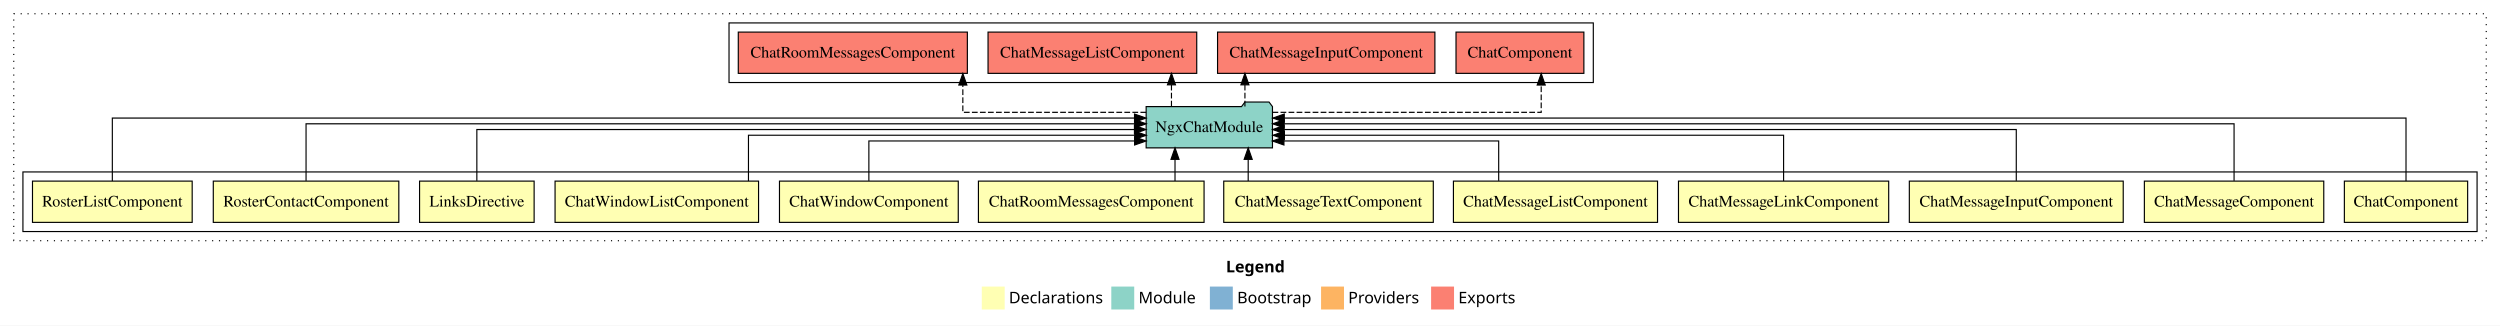
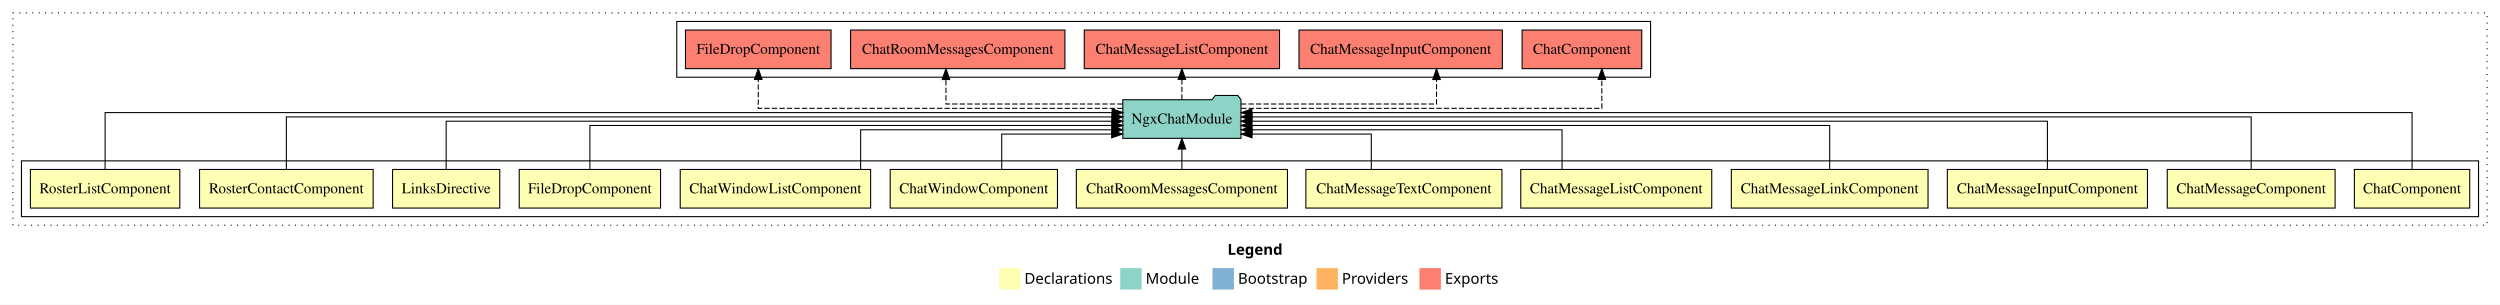
- <svg xmlns="http://www.w3.org/2000/svg" width="2181pt" height="284pt" viewBox="0.00 0.00 2181.00 284.00">
+ <svg xmlns="http://www.w3.org/2000/svg" width="2331pt" height="284pt" viewBox="0.00 0.00 2331.00 284.00">
  <g id="graph0" class="graph" transform="scale(1 1) rotate(0) translate(4 280)">
-     <polygon fill="#ffffff" stroke="transparent" points="-4,4 -4,-280 2177,-280 2177,4 -4,4" />
-     <text text-anchor="start" x="1065.509" y="-42.4" font-family="sans-serif" font-weight="bold" font-size="14.00" fill="#000000">Legend</text>
-     <polygon fill="#ffffb3" stroke="transparent" points="852.5,-10 852.5,-30 872.5,-30 872.5,-10 852.5,-10" />
-     <text text-anchor="start" x="876.129" y="-15.4" font-family="sans-serif" font-size="14.00" fill="#000000">  Declarations</text>
-     <polygon fill="#8dd3c7" stroke="transparent" points="965.5,-10 965.5,-30 985.5,-30 985.5,-10 965.5,-10" />
-     <text text-anchor="start" x="989.225" y="-15.4" font-family="sans-serif" font-size="14.00" fill="#000000">  Module</text>
-     <polygon fill="#80b1d3" stroke="transparent" points="1051.5,-10 1051.5,-30 1071.5,-30 1071.5,-10 1051.5,-10" />
-     <text text-anchor="start" x="1075.281" y="-15.4" font-family="sans-serif" font-size="14.00" fill="#000000">  Bootstrap</text>
-     <polygon fill="#fdb462" stroke="transparent" points="1148.5,-10 1148.5,-30 1168.5,-30 1168.5,-10 1148.5,-10" />
-     <text text-anchor="start" x="1172.173" y="-15.4" font-family="sans-serif" font-size="14.00" fill="#000000">  Providers</text>
-     <polygon fill="#fb8072" stroke="transparent" points="1244.5,-10 1244.5,-30 1264.5,-30 1264.5,-10 1244.5,-10" />
-     <text text-anchor="start" x="1268.226" y="-15.4" font-family="sans-serif" font-size="14.00" fill="#000000">  Exports</text>
+     <polygon fill="#ffffff" stroke="transparent" points="-4,4 -4,-280 2327,-280 2327,4 -4,4" />
+     <text text-anchor="start" x="1140.509" y="-42.4" font-family="sans-serif" font-weight="bold" font-size="14.00" fill="#000000">Legend</text>
+     <polygon fill="#ffffb3" stroke="transparent" points="927.5,-10 927.5,-30 947.5,-30 947.5,-10 927.5,-10" />
+     <text text-anchor="start" x="951.129" y="-15.4" font-family="sans-serif" font-size="14.00" fill="#000000">  Declarations</text>
+     <polygon fill="#8dd3c7" stroke="transparent" points="1040.5,-10 1040.5,-30 1060.5,-30 1060.5,-10 1040.5,-10" />
+     <text text-anchor="start" x="1064.225" y="-15.4" font-family="sans-serif" font-size="14.00" fill="#000000">  Module</text>
+     <polygon fill="#80b1d3" stroke="transparent" points="1126.5,-10 1126.5,-30 1146.5,-30 1146.5,-10 1126.5,-10" />
+     <text text-anchor="start" x="1150.281" y="-15.4" font-family="sans-serif" font-size="14.00" fill="#000000">  Bootstrap</text>
+     <polygon fill="#fdb462" stroke="transparent" points="1223.5,-10 1223.5,-30 1243.5,-30 1243.5,-10 1223.5,-10" />
+     <text text-anchor="start" x="1247.173" y="-15.4" font-family="sans-serif" font-size="14.00" fill="#000000">  Providers</text>
+     <polygon fill="#fb8072" stroke="transparent" points="1319.5,-10 1319.5,-30 1339.5,-30 1339.5,-10 1319.5,-10" />
+     <text text-anchor="start" x="1343.226" y="-15.4" font-family="sans-serif" font-size="14.00" fill="#000000">  Exports</text>
    <g id="clust1" class="cluster">
-       <polygon fill="none" stroke="#000000" stroke-dasharray="1,5" points="8,-70 8,-268 2165,-268 2165,-70 8,-70" />
+       <polygon fill="none" stroke="#000000" stroke-dasharray="1,5" points="8,-70 8,-268 2315,-268 2315,-70 8,-70" />
    </g>
    <g id="clust2" class="cluster">
-       <polygon fill="none" stroke="#000000" points="16,-78 16,-130 2157,-130 2157,-78 16,-78" />
+       <polygon fill="none" stroke="#000000" points="16,-78 16,-130 2307,-130 2307,-78 16,-78" />
    </g>
-     <g id="clust16" class="cluster">
-       <polygon fill="none" stroke="#000000" points="632,-208 632,-260 1386,-260 1386,-208 632,-208" />
+     <g id="clust17" class="cluster">
+       <polygon fill="none" stroke="#000000" points="627,-208 627,-260 1535,-260 1535,-208 627,-208" />
    </g>
    <g id="node1" class="node">
-       <polygon fill="#ffffb3" stroke="#000000" points="2148.774,-122 2041.226,-122 2041.226,-86 2148.774,-86 2148.774,-122" />
-       <text text-anchor="middle" x="2095" y="-99.8" font-family="Times,serif" font-size="14.00" fill="#000000">ChatComponent</text>
+       <polygon fill="#ffffb3" stroke="#000000" points="2298.774,-122 2191.226,-122 2191.226,-86 2298.774,-86 2298.774,-122" />
+       <text text-anchor="middle" x="2245" y="-99.8" font-family="Times,serif" font-size="14.00" fill="#000000">ChatComponent</text>
    </g>
-     <g id="node13" class="node">
-       <polygon fill="#8dd3c7" stroke="#000000" points="1106.098,-187 1103.098,-191 1082.098,-191 1079.098,-187 995.902,-187 995.902,-151 1106.098,-151 1106.098,-187" />
-       <text text-anchor="middle" x="1051" y="-164.8" font-family="Times,serif" font-size="14.00" fill="#000000">NgxChatModule</text>
+     <g id="node14" class="node">
+       <polygon fill="#8dd3c7" stroke="#000000" points="1153.098,-187 1150.098,-191 1129.098,-191 1126.098,-187 1042.902,-187 1042.902,-151 1153.098,-151 1153.098,-187" />
+       <text text-anchor="middle" x="1098" y="-164.8" font-family="Times,serif" font-size="14.00" fill="#000000">NgxChatModule</text>
    </g>
    <g id="edge1" class="edge">
-       <path fill="none" stroke="#000000" d="M2095,-122.045C2095,-143.662 2095,-177 2095,-177 2095,-177 1116.393,-177 1116.393,-177" />
-       <polygon fill="#000000" stroke="#000000" points="1116.393,-173.5 1106.393,-177 1116.393,-180.5 1116.393,-173.5" />
+       <path fill="none" stroke="#000000" d="M2245,-122.284C2245,-143.321 2245,-175 2245,-175 2245,-175 1163.322,-175 1163.322,-175" />
+       <polygon fill="#000000" stroke="#000000" points="1163.322,-171.5 1153.322,-175 1163.322,-178.5 1163.322,-171.5" />
    </g>
    <g id="node2" class="node">
-       <polygon fill="#ffffb3" stroke="#000000" points="2023.252,-122 1866.748,-122 1866.748,-86 2023.252,-86 2023.252,-122" />
-       <text text-anchor="middle" x="1945" y="-99.8" font-family="Times,serif" font-size="14.00" fill="#000000">ChatMessageComponent</text>
+       <polygon fill="#ffffb3" stroke="#000000" points="2173.252,-122 2016.748,-122 2016.748,-86 2173.252,-86 2173.252,-122" />
+       <text text-anchor="middle" x="2095" y="-99.8" font-family="Times,serif" font-size="14.00" fill="#000000">ChatMessageComponent</text>
    </g>
    <g id="edge2" class="edge">
-       <path fill="none" stroke="#000000" d="M1945,-122.223C1945,-142.365 1945,-172 1945,-172 1945,-172 1116.249,-172 1116.249,-172" />
-       <polygon fill="#000000" stroke="#000000" points="1116.249,-168.5 1106.249,-172 1116.249,-175.5 1116.249,-168.5" />
+       <path fill="none" stroke="#000000" d="M2095,-122.308C2095,-142.145 2095,-171 2095,-171 2095,-171 1163.381,-171 1163.381,-171" />
+       <polygon fill="#000000" stroke="#000000" points="1163.381,-167.5 1153.381,-171 1163.381,-174.5 1163.381,-167.5" />
    </g>
    <g id="node3" class="node">
-       <polygon fill="#ffffb3" stroke="#000000" points="1848.303,-122 1661.697,-122 1661.697,-86 1848.303,-86 1848.303,-122" />
-       <text text-anchor="middle" x="1755" y="-99.8" font-family="Times,serif" font-size="14.00" fill="#000000">ChatMessageInputComponent</text>
+       <polygon fill="#ffffb3" stroke="#000000" points="1998.303,-122 1811.697,-122 1811.697,-86 1998.303,-86 1998.303,-122" />
+       <text text-anchor="middle" x="1905" y="-99.8" font-family="Times,serif" font-size="14.00" fill="#000000">ChatMessageInputComponent</text>
    </g>
    <g id="edge3" class="edge">
-       <path fill="none" stroke="#000000" d="M1755,-122.222C1755,-140.828 1755,-167 1755,-167 1755,-167 1116.242,-167 1116.242,-167" />
-       <polygon fill="#000000" stroke="#000000" points="1116.242,-163.5 1106.242,-167 1116.242,-170.5 1116.242,-163.5" />
+       <path fill="none" stroke="#000000" d="M1905,-122.222C1905,-140.828 1905,-167 1905,-167 1905,-167 1163.151,-167 1163.151,-167" />
+       <polygon fill="#000000" stroke="#000000" points="1163.151,-163.5 1153.151,-167 1163.151,-170.5 1163.151,-163.5" />
    </g>
    <g id="node4" class="node">
-       <polygon fill="#ffffb3" stroke="#000000" points="1643.695,-122 1460.305,-122 1460.305,-86 1643.695,-86 1643.695,-122" />
-       <text text-anchor="middle" x="1552" y="-99.8" font-family="Times,serif" font-size="14.00" fill="#000000">ChatMessageLinkComponent</text>
+       <polygon fill="#ffffb3" stroke="#000000" points="1793.695,-122 1610.305,-122 1610.305,-86 1793.695,-86 1793.695,-122" />
+       <text text-anchor="middle" x="1702" y="-99.8" font-family="Times,serif" font-size="14.00" fill="#000000">ChatMessageLinkComponent</text>
    </g>
    <g id="edge4" class="edge">
-       <path fill="none" stroke="#000000" d="M1552,-122.034C1552,-139.06 1552,-162 1552,-162 1552,-162 1116.53,-162 1116.53,-162" />
-       <polygon fill="#000000" stroke="#000000" points="1116.53,-158.5 1106.53,-162 1116.53,-165.5 1116.53,-158.5" />
+       <path fill="none" stroke="#000000" d="M1702,-122.022C1702,-139.373 1702,-163 1702,-163 1702,-163 1163.202,-163 1163.202,-163" />
+       <polygon fill="#000000" stroke="#000000" points="1163.202,-159.5 1153.202,-163 1163.202,-166.5 1163.202,-159.5" />
    </g>
    <g id="node5" class="node">
-       <polygon fill="#ffffb3" stroke="#000000" points="1442.031,-122 1263.969,-122 1263.969,-86 1442.031,-86 1442.031,-122" />
-       <text text-anchor="middle" x="1353" y="-99.8" font-family="Times,serif" font-size="14.00" fill="#000000">ChatMessageListComponent</text>
+       <polygon fill="#ffffb3" stroke="#000000" points="1592.031,-122 1413.969,-122 1413.969,-86 1592.031,-86 1592.031,-122" />
+       <text text-anchor="middle" x="1503" y="-99.8" font-family="Times,serif" font-size="14.00" fill="#000000">ChatMessageListComponent</text>
    </g>
    <g id="edge5" class="edge">
-       <path fill="none" stroke="#000000" d="M1303.454,-122.24C1303.454,-137.571 1303.454,-157 1303.454,-157 1303.454,-157 1116.09,-157 1116.09,-157" />
-       <polygon fill="#000000" stroke="#000000" points="1116.09,-153.5 1106.09,-157 1116.09,-160.5 1116.09,-153.5" />
+       <path fill="none" stroke="#000000" d="M1452.454,-122.009C1452.454,-138.049 1452.454,-159 1452.454,-159 1452.454,-159 1163.383,-159 1163.383,-159" />
+       <polygon fill="#000000" stroke="#000000" points="1163.383,-155.5 1153.383,-159 1163.383,-162.5 1163.383,-155.5" />
    </g>
    <g id="node6" class="node">
-       <polygon fill="#ffffb3" stroke="#000000" points="1246.41,-122 1063.59,-122 1063.59,-86 1246.41,-86 1246.41,-122" />
-       <text text-anchor="middle" x="1155" y="-99.8" font-family="Times,serif" font-size="14.00" fill="#000000">ChatMessageTextComponent</text>
+       <polygon fill="#ffffb3" stroke="#000000" points="1396.41,-122 1213.59,-122 1213.59,-86 1396.41,-86 1396.41,-122" />
+       <text text-anchor="middle" x="1305" y="-99.8" font-family="Times,serif" font-size="14.00" fill="#000000">ChatMessageTextComponent</text>
    </g>
    <g id="edge6" class="edge">
-       <path fill="none" stroke="#000000" d="M1084.922,-122.106C1084.922,-122.106 1084.922,-140.991 1084.922,-140.991" />
-       <polygon fill="#000000" stroke="#000000" points="1081.422,-140.991 1084.922,-150.991 1088.422,-140.991 1081.422,-140.991" />
+       <path fill="none" stroke="#000000" d="M1274.598,-122.124C1274.598,-136.783 1274.598,-155 1274.598,-155 1274.598,-155 1163.392,-155 1163.392,-155" />
+       <polygon fill="#000000" stroke="#000000" points="1163.392,-151.5 1153.392,-155 1163.392,-158.5 1163.392,-151.5" />
    </g>
    <g id="node7" class="node">
-       <polygon fill="#ffffb3" stroke="#000000" points="1046.424,-122 849.576,-122 849.576,-86 1046.424,-86 1046.424,-122" />
-       <text text-anchor="middle" x="948" y="-99.8" font-family="Times,serif" font-size="14.00" fill="#000000">ChatRoomMessagesComponent</text>
+       <polygon fill="#ffffb3" stroke="#000000" points="1196.424,-122 999.576,-122 999.576,-86 1196.424,-86 1196.424,-122" />
+       <text text-anchor="middle" x="1098" y="-99.8" font-family="Times,serif" font-size="14.00" fill="#000000">ChatRoomMessagesComponent</text>
    </g>
    <g id="edge7" class="edge">
-       <path fill="none" stroke="#000000" d="M1021.081,-122.106C1021.081,-122.106 1021.081,-140.991 1021.081,-140.991" />
-       <polygon fill="#000000" stroke="#000000" points="1017.581,-140.991 1021.081,-150.991 1024.581,-140.991 1017.581,-140.991" />
+       <path fill="none" stroke="#000000" d="M1098,-122.106C1098,-122.106 1098,-140.991 1098,-140.991" />
+       <polygon fill="#000000" stroke="#000000" points="1094.5,-140.991 1098,-150.991 1101.5,-140.991 1094.5,-140.991" />
    </g>
    <g id="node8" class="node">
-       <polygon fill="#ffffb3" stroke="#000000" points="831.986,-122 676.014,-122 676.014,-86 831.986,-86 831.986,-122" />
-       <text text-anchor="middle" x="754" y="-99.8" font-family="Times,serif" font-size="14.00" fill="#000000">ChatWindowComponent</text>
+       <polygon fill="#ffffb3" stroke="#000000" points="981.986,-122 826.014,-122 826.014,-86 981.986,-86 981.986,-122" />
+       <text text-anchor="middle" x="904" y="-99.8" font-family="Times,serif" font-size="14.00" fill="#000000">ChatWindowComponent</text>
    </g>
    <g id="edge8" class="edge">
-       <path fill="none" stroke="#000000" d="M754,-122.24C754,-137.571 754,-157 754,-157 754,-157 985.833,-157 985.833,-157" />
-       <polygon fill="#000000" stroke="#000000" points="985.833,-160.5 995.833,-157 985.833,-153.5 985.833,-160.5" />
+       <path fill="none" stroke="#000000" d="M929.998,-122.124C929.998,-136.783 929.998,-155 929.998,-155 929.998,-155 1032.524,-155 1032.524,-155" />
+       <polygon fill="#000000" stroke="#000000" points="1032.524,-158.5 1042.524,-155 1032.524,-151.5 1032.524,-158.5" />
    </g>
    <g id="node9" class="node">
-       <polygon fill="#ffffb3" stroke="#000000" points="657.765,-122 480.235,-122 480.235,-86 657.765,-86 657.765,-122" />
-       <text text-anchor="middle" x="569" y="-99.8" font-family="Times,serif" font-size="14.00" fill="#000000">ChatWindowListComponent</text>
+       <polygon fill="#ffffb3" stroke="#000000" points="807.765,-122 630.235,-122 630.235,-86 807.765,-86 807.765,-122" />
+       <text text-anchor="middle" x="719" y="-99.8" font-family="Times,serif" font-size="14.00" fill="#000000">ChatWindowListComponent</text>
    </g>
    <g id="edge9" class="edge">
-       <path fill="none" stroke="#000000" d="M648.96,-122.034C648.96,-139.06 648.96,-162 648.96,-162 648.96,-162 985.941,-162 985.941,-162" />
-       <polygon fill="#000000" stroke="#000000" points="985.941,-165.5 995.941,-162 985.941,-158.5 985.941,-165.5" />
+       <path fill="none" stroke="#000000" d="M798.46,-122.009C798.46,-138.049 798.46,-159 798.46,-159 798.46,-159 1032.711,-159 1032.711,-159" />
+       <polygon fill="#000000" stroke="#000000" points="1032.711,-162.5 1042.711,-159 1032.711,-155.5 1032.711,-162.5" />
    </g>
    <g id="node10" class="node">
+       <polygon fill="#ffffb3" stroke="#000000" points="611.878,-122 480.122,-122 480.122,-86 611.878,-86 611.878,-122" />
+       <text text-anchor="middle" x="546" y="-99.8" font-family="Times,serif" font-size="14.00" fill="#000000">FileDropComponent</text>
+     </g>
+     <g id="edge10" class="edge">
+       <path fill="none" stroke="#000000" d="M546,-122.022C546,-139.373 546,-163 546,-163 546,-163 1032.8,-163 1032.8,-163" />
+       <polygon fill="#000000" stroke="#000000" points="1032.8,-166.5 1042.8,-163 1032.8,-159.5 1032.8,-166.5" />
+     </g>
+     <g id="node11" class="node">
      <polygon fill="#ffffb3" stroke="#000000" points="461.971,-122 362.029,-122 362.029,-86 461.971,-86 461.971,-122" />
      <text text-anchor="middle" x="412" y="-99.8" font-family="Times,serif" font-size="14.00" fill="#000000">LinksDirective</text>
    </g>
-     <g id="edge10" class="edge">
-       <path fill="none" stroke="#000000" d="M412,-122.222C412,-140.828 412,-167 412,-167 412,-167 985.689,-167 985.689,-167" />
-       <polygon fill="#000000" stroke="#000000" points="985.689,-170.5 995.689,-167 985.689,-163.5 985.689,-170.5" />
+     <g id="edge11" class="edge">
+       <path fill="none" stroke="#000000" d="M412,-122.222C412,-140.828 412,-167 412,-167 412,-167 1032.732,-167 1032.732,-167" />
+       <polygon fill="#000000" stroke="#000000" points="1032.732,-170.5 1042.732,-167 1032.732,-163.5 1032.732,-170.5" />
    </g>
-     <g id="node11" class="node">
+     <g id="node12" class="node">
      <polygon fill="#ffffb3" stroke="#000000" points="343.927,-122 182.073,-122 182.073,-86 343.927,-86 343.927,-122" />
      <text text-anchor="middle" x="263" y="-99.8" font-family="Times,serif" font-size="14.00" fill="#000000">RosterContactComponent</text>
    </g>
-     <g id="edge11" class="edge">
-       <path fill="none" stroke="#000000" d="M263,-122.223C263,-142.365 263,-172 263,-172 263,-172 985.903,-172 985.903,-172" />
-       <polygon fill="#000000" stroke="#000000" points="985.903,-175.5 995.903,-172 985.903,-168.5 985.903,-175.5" />
+     <g id="edge12" class="edge">
+       <path fill="none" stroke="#000000" d="M263,-122.308C263,-142.145 263,-171 263,-171 263,-171 1032.89,-171 1032.89,-171" />
+       <polygon fill="#000000" stroke="#000000" points="1032.89,-174.5 1042.89,-171 1032.89,-167.5 1032.89,-174.5" />
    </g>
-     <g id="node12" class="node">
+     <g id="node13" class="node">
      <polygon fill="#ffffb3" stroke="#000000" points="163.658,-122 24.342,-122 24.342,-86 163.658,-86 163.658,-122" />
      <text text-anchor="middle" x="94" y="-99.8" font-family="Times,serif" font-size="14.00" fill="#000000">RosterListComponent</text>
    </g>
-     <g id="edge12" class="edge">
-       <path fill="none" stroke="#000000" d="M94,-122.045C94,-143.662 94,-177 94,-177 94,-177 985.761,-177 985.761,-177" />
-       <polygon fill="#000000" stroke="#000000" points="985.761,-180.5 995.761,-177 985.761,-173.5 985.761,-180.5" />
-     </g>
-     <g id="node14" class="node">
-       <polygon fill="#fb8072" stroke="#000000" points="1377.774,-252 1266.226,-252 1266.226,-216 1377.774,-216 1377.774,-252" />
-       <text text-anchor="middle" x="1322" y="-229.8" font-family="Times,serif" font-size="14.00" fill="#000000">ChatComponent </text>
-     </g>
    <g id="edge13" class="edge">
-       <path fill="none" stroke="#000000" stroke-dasharray="5,2" d="M1106.143,-182C1190.152,-182 1340.546,-182 1340.546,-182 1340.546,-182 1340.546,-205.813 1340.546,-205.813" />
-       <polygon fill="#000000" stroke="#000000" points="1337.046,-205.813 1340.546,-215.813 1344.046,-205.813 1337.046,-205.813" />
+       <path fill="none" stroke="#000000" d="M94,-122.284C94,-143.321 94,-175 94,-175 94,-175 1032.95,-175 1032.95,-175" />
+       <polygon fill="#000000" stroke="#000000" points="1032.95,-178.5 1042.95,-175 1032.949,-171.5 1032.95,-178.5" />
    </g>
    <g id="node15" class="node">
-       <polygon fill="#fb8072" stroke="#000000" points="1247.803,-252 1058.197,-252 1058.197,-216 1247.803,-216 1247.803,-252" />
-       <text text-anchor="middle" x="1153" y="-229.8" font-family="Times,serif" font-size="14.00" fill="#000000">ChatMessageInputComponent </text>
+       <polygon fill="#fb8072" stroke="#000000" points="1526.774,-252 1415.226,-252 1415.226,-216 1526.774,-216 1526.774,-252" />
+       <text text-anchor="middle" x="1471" y="-229.8" font-family="Times,serif" font-size="14.00" fill="#000000">ChatComponent </text>
    </g>
    <g id="edge14" class="edge">
-       <path fill="none" stroke="#000000" stroke-dasharray="5,2" d="M1082.074,-187.106C1082.074,-187.106 1082.074,-205.991 1082.074,-205.991" />
-       <polygon fill="#000000" stroke="#000000" points="1078.574,-205.991 1082.074,-215.991 1085.574,-205.991 1078.574,-205.991" />
+       <path fill="none" stroke="#000000" stroke-dasharray="5,2" d="M1153.268,-179C1261.198,-179 1489.546,-179 1489.546,-179 1489.546,-179 1489.546,-205.991 1489.546,-205.991" />
+       <polygon fill="#000000" stroke="#000000" points="1486.046,-205.991 1489.546,-215.991 1493.046,-205.991 1486.046,-205.991" />
    </g>
    <g id="node16" class="node">
-       <polygon fill="#fb8072" stroke="#000000" points="1040.03,-252 857.97,-252 857.97,-216 1040.03,-216 1040.03,-252" />
-       <text text-anchor="middle" x="949" y="-229.8" font-family="Times,serif" font-size="14.00" fill="#000000">ChatMessageListComponent </text>
+       <polygon fill="#fb8072" stroke="#000000" points="1396.803,-252 1207.197,-252 1207.197,-216 1396.803,-216 1396.803,-252" />
+       <text text-anchor="middle" x="1302" y="-229.8" font-family="Times,serif" font-size="14.00" fill="#000000">ChatMessageInputComponent </text>
    </g>
    <g id="edge15" class="edge">
-       <path fill="none" stroke="#000000" stroke-dasharray="5,2" d="M1017.983,-187.106C1017.983,-187.106 1017.983,-205.991 1017.983,-205.991" />
-       <polygon fill="#000000" stroke="#000000" points="1014.483,-205.991 1017.983,-215.991 1021.483,-205.991 1014.483,-205.991" />
+       <path fill="none" stroke="#000000" stroke-dasharray="5,2" d="M1153.061,-183C1223.192,-183 1335.402,-183 1335.402,-183 1335.402,-183 1335.402,-205.876 1335.402,-205.876" />
+       <polygon fill="#000000" stroke="#000000" points="1331.902,-205.876 1335.402,-215.876 1338.902,-205.876 1331.902,-205.876" />
    </g>
    <g id="node17" class="node">
-       <polygon fill="#fb8072" stroke="#000000" points="839.924,-252 640.076,-252 640.076,-216 839.924,-216 839.924,-252" />
-       <text text-anchor="middle" x="740" y="-229.8" font-family="Times,serif" font-size="14.00" fill="#000000">ChatRoomMessagesComponent </text>
+       <polygon fill="#fb8072" stroke="#000000" points="1189.03,-252 1006.97,-252 1006.97,-216 1189.03,-216 1189.03,-252" />
+       <text text-anchor="middle" x="1098" y="-229.8" font-family="Times,serif" font-size="14.00" fill="#000000">ChatMessageListComponent </text>
    </g>
    <g id="edge16" class="edge">
-       <path fill="none" stroke="#000000" stroke-dasharray="5,2" d="M995.906,-182C932.197,-182 835.977,-182 835.977,-182 835.977,-182 835.977,-205.813 835.977,-205.813" />
-       <polygon fill="#000000" stroke="#000000" points="832.477,-205.813 835.977,-215.813 839.477,-205.813 832.477,-205.813" />
+       <path fill="none" stroke="#000000" stroke-dasharray="5,2" d="M1098,-187.106C1098,-187.106 1098,-205.991 1098,-205.991" />
+       <polygon fill="#000000" stroke="#000000" points="1094.5,-205.991 1098,-215.991 1101.5,-205.991 1094.5,-205.991" />
+     </g>
+     <g id="node18" class="node">
+       <polygon fill="#fb8072" stroke="#000000" points="988.924,-252 789.076,-252 789.076,-216 988.924,-216 988.924,-252" />
+       <text text-anchor="middle" x="889" y="-229.8" font-family="Times,serif" font-size="14.00" fill="#000000">ChatRoomMessagesComponent </text>
+     </g>
+     <g id="edge17" class="edge">
+       <path fill="none" stroke="#000000" stroke-dasharray="5,2" d="M1042.769,-183C977.602,-183 878.002,-183 878.002,-183 878.002,-183 878.002,-205.876 878.002,-205.876" />
+       <polygon fill="#000000" stroke="#000000" points="874.502,-205.876 878.002,-215.876 881.502,-205.876 874.502,-205.876" />
+     </g>
+     <g id="node19" class="node">
+       <polygon fill="#fb8072" stroke="#000000" points="770.879,-252 635.121,-252 635.121,-216 770.879,-216 770.879,-252" />
+       <text text-anchor="middle" x="703" y="-229.8" font-family="Times,serif" font-size="14.00" fill="#000000">FileDropComponent </text>
+     </g>
+     <g id="edge18" class="edge">
+       <path fill="none" stroke="#000000" stroke-dasharray="5,2" d="M1042.661,-179C933.952,-179 703,-179 703,-179 703,-179 703,-205.991 703,-205.991" />
+       <polygon fill="#000000" stroke="#000000" points="699.5,-205.991 703,-215.991 706.5,-205.991 699.5,-205.991" />
    </g>
  </g>
</svg>
